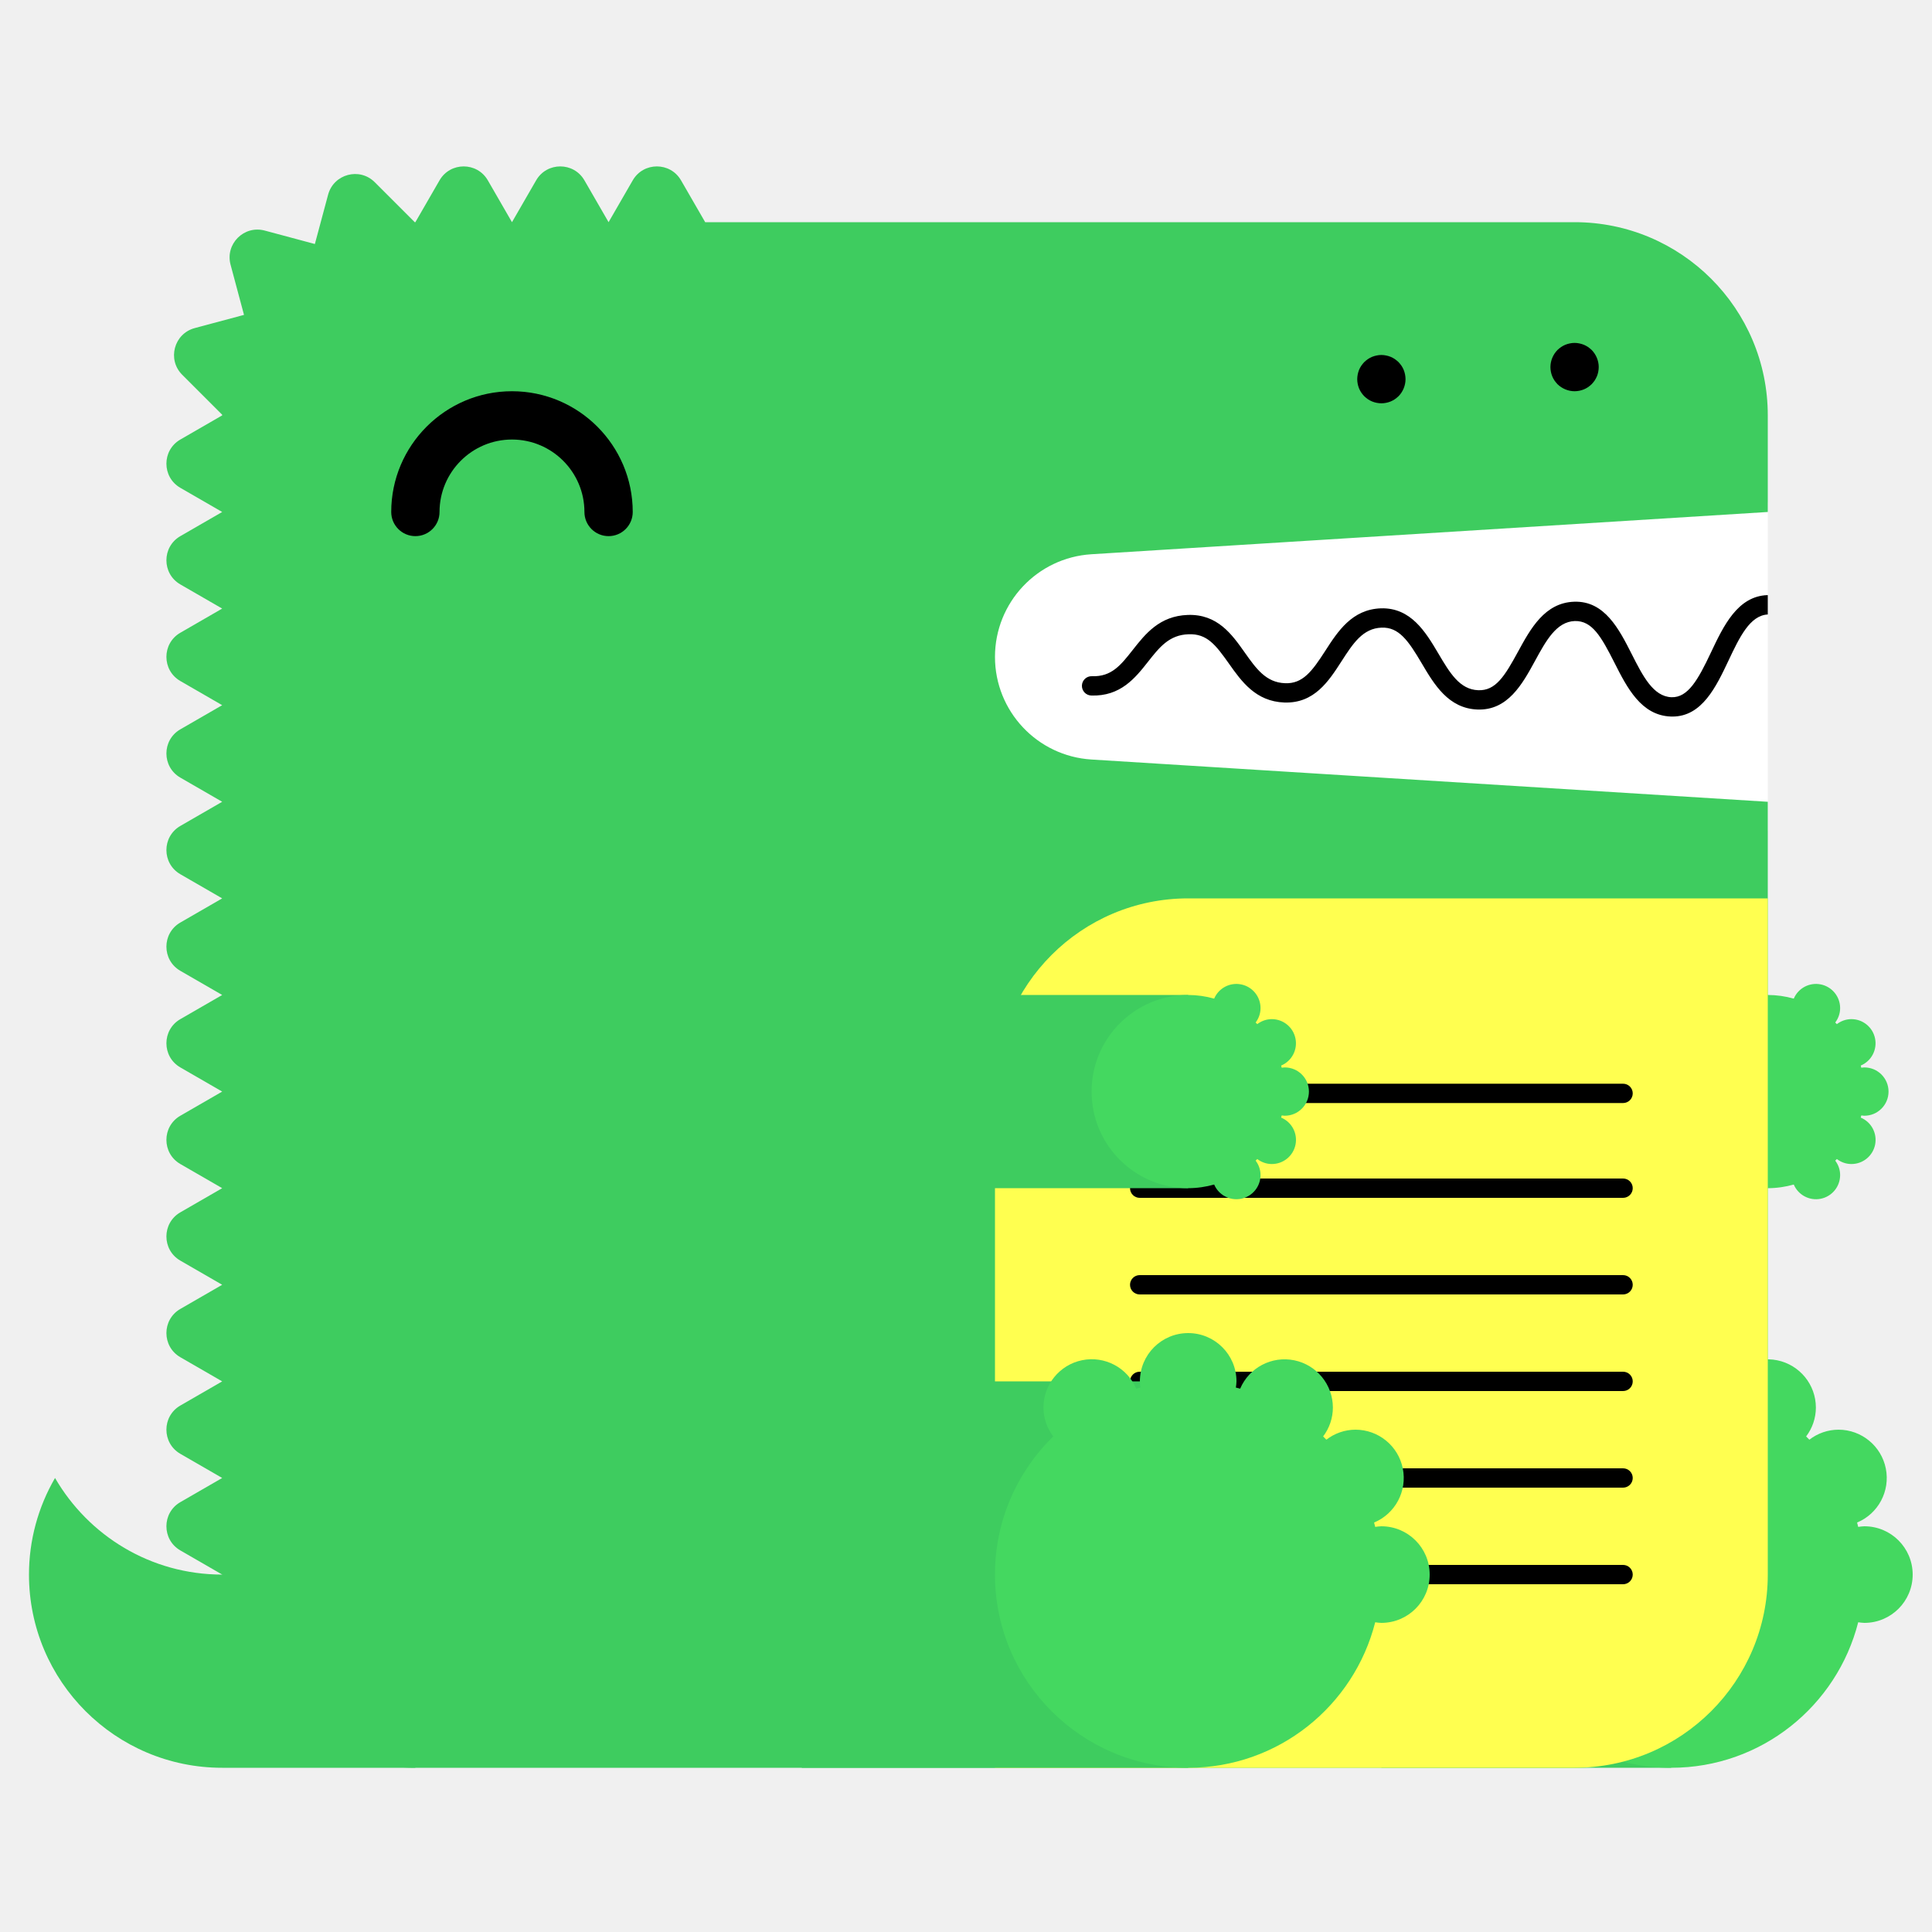
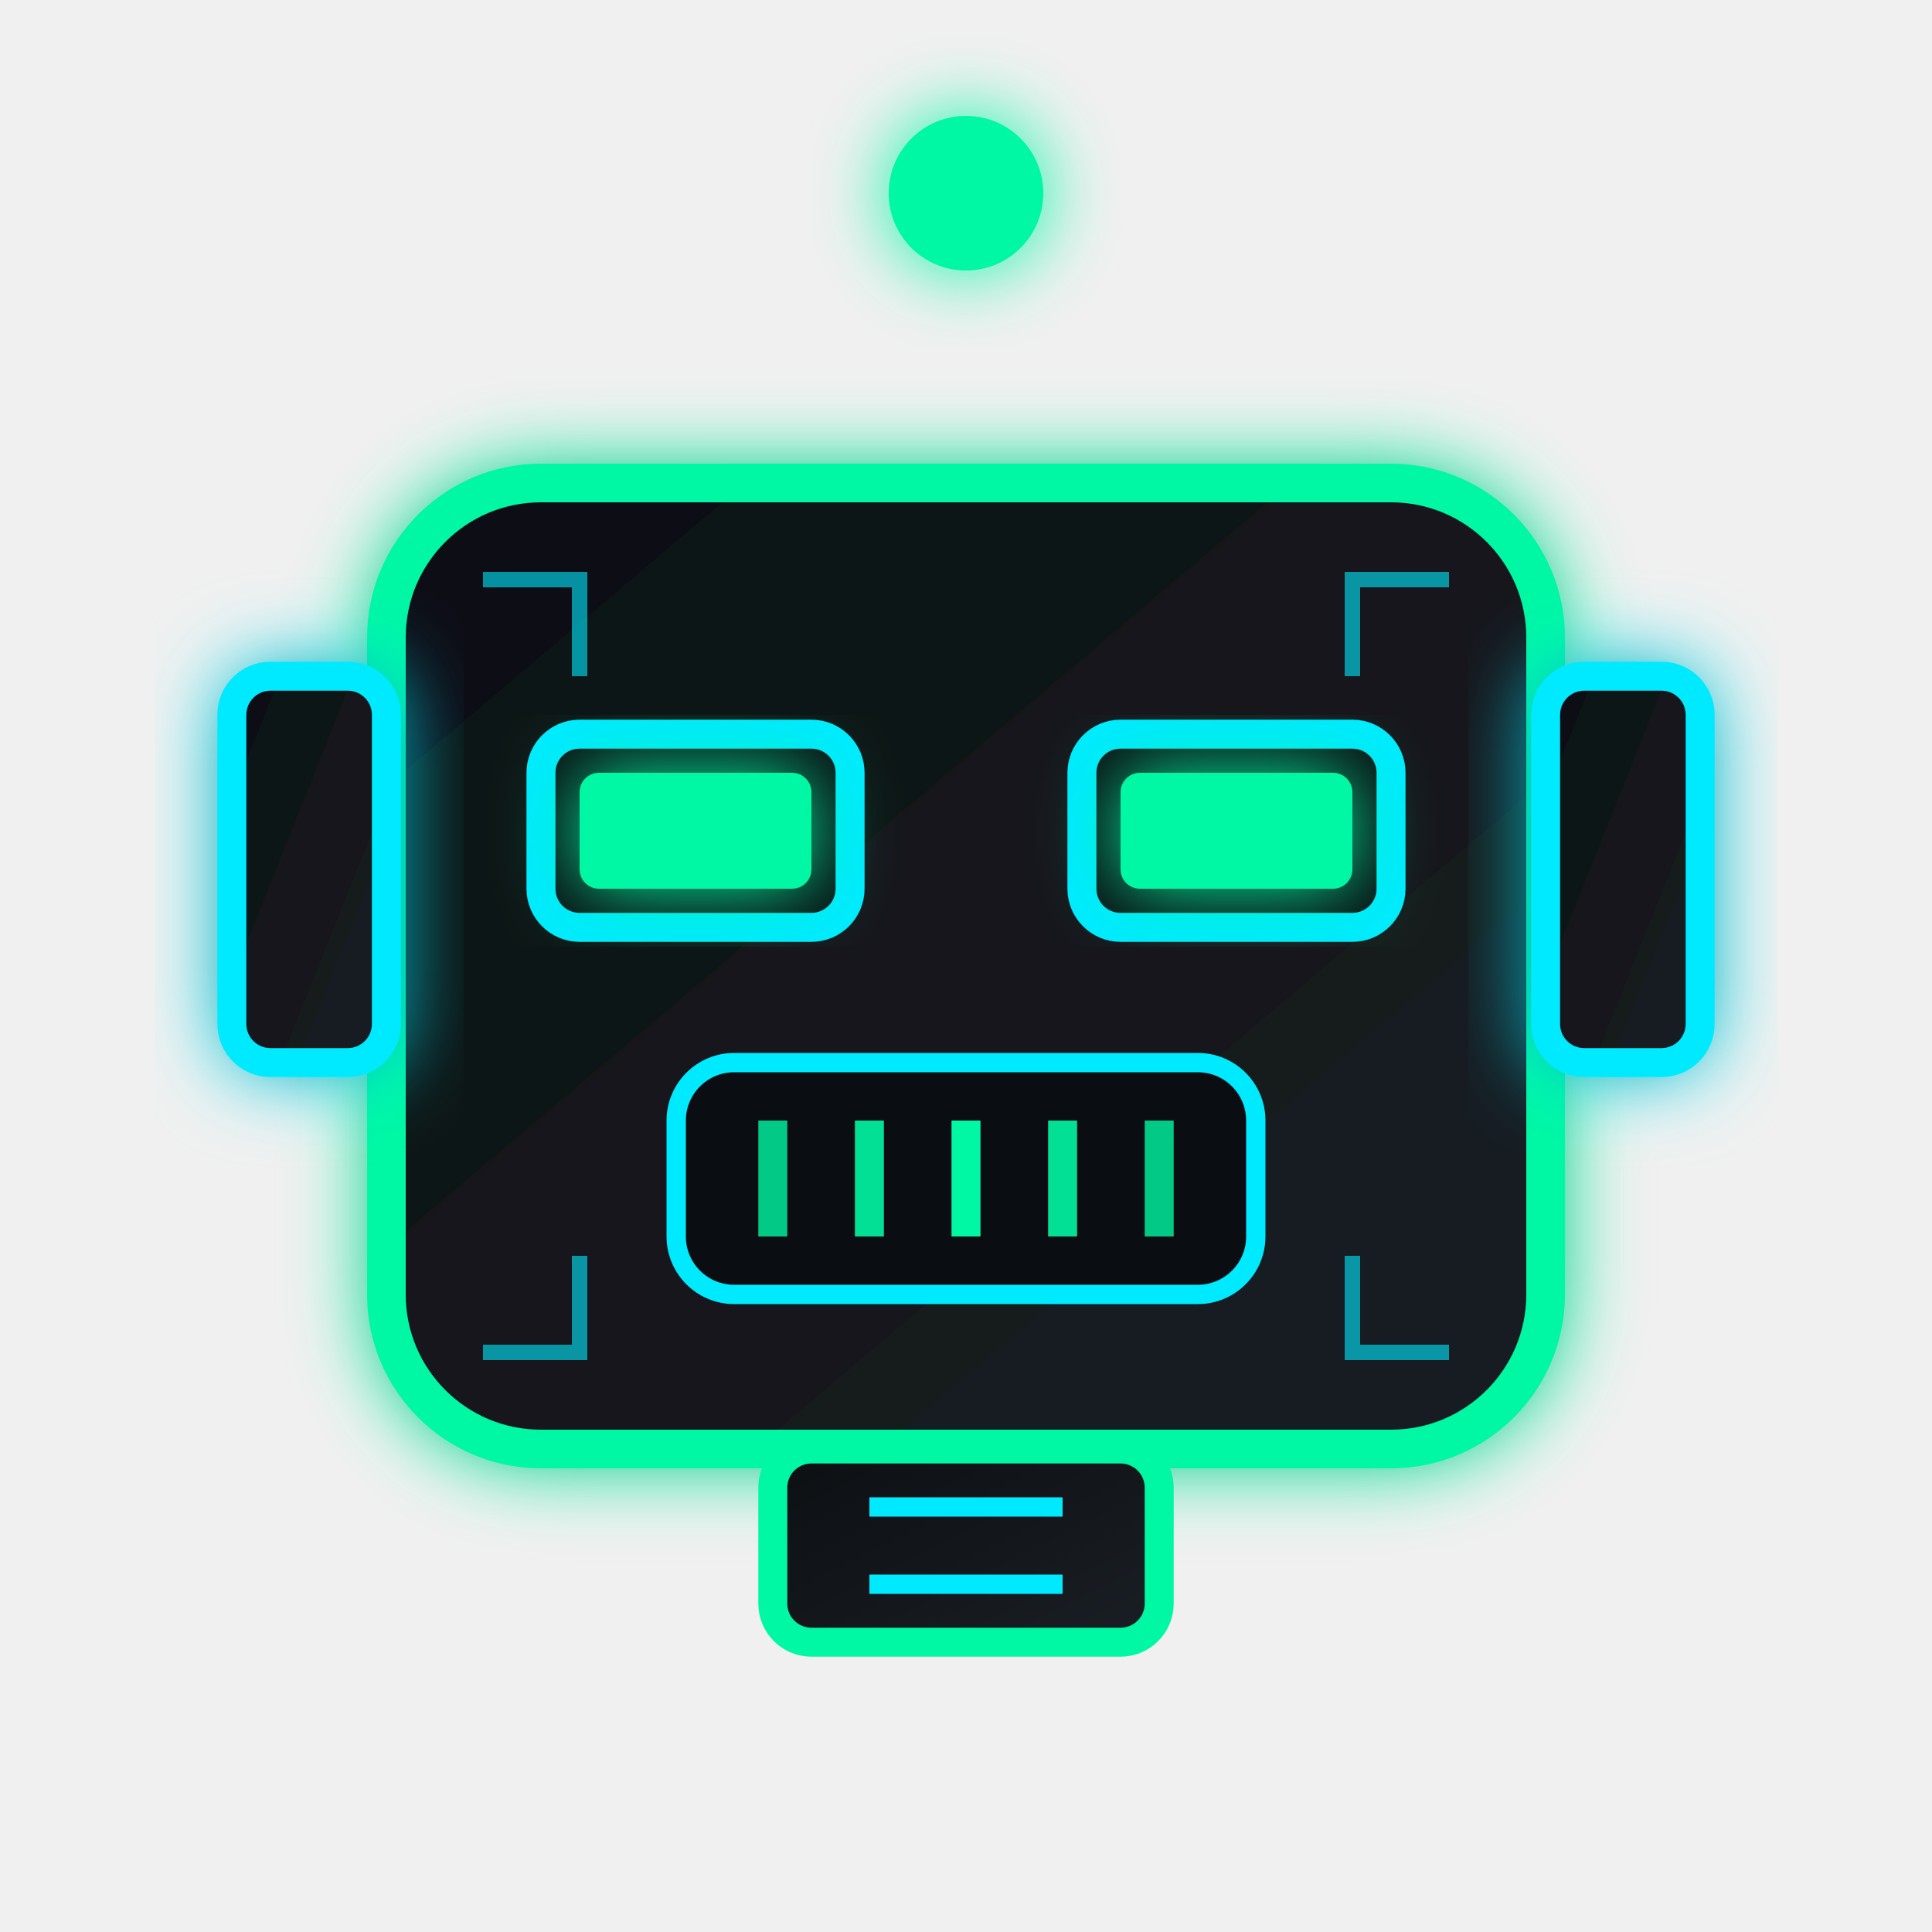
- <svg xmlns="http://www.w3.org/2000/svg" width="200" height="200" viewBox="0 0 200 200">
-   <g fill="none" fill-rule="evenodd">
-     <path fill="#FFF" d="M99 52h84v34H99z" />
-     <path d="M23 163c-7.398 0-13.843-4.027-17.303-10A19.886 19.886 0 0 0 3 163c0 11.046 8.954 20 20 20h20v-20H23z" fill="#3ECC5F" />
-     <path d="M112.98 57.376L183 53V43c0-11.046-8.954-20-20-20H73l-2.5-4.33c-1.112-1.925-3.889-1.925-5 0L63 23l-2.5-4.33c-1.111-1.925-3.889-1.925-5 0L53 23l-2.5-4.33c-1.111-1.925-3.889-1.925-5 0L43 23c-.022 0-.042.003-.065.003l-4.142-4.141c-1.57-1.571-4.252-.853-4.828 1.294l-1.369 5.104-5.192-1.392c-2.148-.575-4.111 1.389-3.535 3.536l1.39 5.193-5.102 1.367c-2.148.576-2.867 3.259-1.296 4.83l4.142 4.142c0 .021-.003.042-.003.064l-4.33 2.5c-1.925 1.111-1.925 3.889 0 5L23 53l-4.33 2.5c-1.925 1.111-1.925 3.889 0 5L23 63l-4.33 2.5c-1.925 1.111-1.925 3.889 0 5L23 73l-4.33 2.5c-1.925 1.111-1.925 3.889 0 5L23 83l-4.33 2.5c-1.925 1.111-1.925 3.889 0 5L23 93l-4.33 2.5c-1.925 1.111-1.925 3.889 0 5L23 103l-4.33 2.5c-1.925 1.111-1.925 3.889 0 5L23 113l-4.33 2.5c-1.925 1.111-1.925 3.889 0 5L23 123l-4.33 2.5c-1.925 1.111-1.925 3.889 0 5L23 133l-4.33 2.5c-1.925 1.111-1.925 3.889 0 5L23 143l-4.33 2.5c-1.925 1.111-1.925 3.889 0 5L23 153l-4.33 2.5c-1.925 1.111-1.925 3.889 0 5L23 163c0 11.046 8.954 20 20 20h120c11.046 0 20-8.954 20-20V83l-70.02-4.376A10.645 10.645 0 0 1 103 68c0-5.621 4.37-10.273 9.98-10.624" fill="#3ECC5F" />
-     <path fill="#3ECC5F" d="M143 183h30v-40h-30z" />
-     <path d="M193 158c-.219 0-.428.037-.639.064-.038-.15-.074-.301-.116-.451A5 5 0 0 0 190.32 148a4.96 4.96 0 0 0-3.016 1.036 26.531 26.531 0 0 0-.335-.336 4.955 4.955 0 0 0 1.011-2.987 5 5 0 0 0-9.599-1.959c-.148-.042-.297-.077-.445-.115.027-.211.064-.42.064-.639a5 5 0 0 0-5-5 5 5 0 0 0-5 5c0 .219.037.428.064.639-.148.038-.297.073-.445.115a4.998 4.998 0 0 0-9.599 1.959c0 1.125.384 2.151 1.011 2.987-3.717 3.632-6.031 8.693-6.031 14.3 0 11.046 8.954 20 20 20 9.339 0 17.16-6.41 19.361-15.064.211.027.42.064.639.064a5 5 0 0 0 5-5 5 5 0 0 0-5-5" fill="#44D860" />
-     <path fill="#3ECC5F" d="M153 123h30v-20h-30z" />
-     <path d="M193 115.5a2.5 2.5 0 1 0 0-5c-.109 0-.214.019-.319.032-.02-.075-.037-.15-.058-.225a2.501 2.501 0 0 0-.963-4.807c-.569 0-1.088.197-1.508.518a6.653 6.653 0 0 0-.168-.168c.314-.417.506-.931.506-1.494a2.5 2.5 0 0 0-4.8-.979A9.987 9.987 0 0 0 183 103c-5.522 0-10 4.478-10 10s4.478 10 10 10c.934 0 1.833-.138 2.69-.377a2.5 2.5 0 0 0 4.8-.979c0-.563-.192-1.077-.506-1.494.057-.055.113-.111.168-.168.42.321.939.518 1.508.518a2.5 2.5 0 0 0 .963-4.807c.021-.074.038-.15.058-.225.105.013.21.032.319.032" fill="#44D860" />
-     <path d="M63 55.5a2.5 2.5 0 0 1-2.5-2.5c0-4.136-3.364-7.5-7.5-7.5s-7.5 3.364-7.5 7.5a2.5 2.5 0 1 1-5 0c0-6.893 5.607-12.5 12.5-12.5S65.5 46.107 65.5 53a2.5 2.5 0 0 1-2.5 2.5" fill="#000" />
-     <path d="M103 183h60c11.046 0 20-8.954 20-20V93h-60c-11.046 0-20 8.954-20 20v70z" fill="#FFFF50" />
-     <path d="M168.02 124h-50.04a1 1 0 1 1 0-2h50.04a1 1 0 1 1 0 2m0 20h-50.04a1 1 0 1 1 0-2h50.04a1 1 0 1 1 0 2m0 20h-50.04a1 1 0 1 1 0-2h50.04a1 1 0 1 1 0 2m0-49.814h-50.04a1 1 0 1 1 0-2h50.04a1 1 0 1 1 0 2m0 19.814h-50.04a1 1 0 1 1 0-2h50.04a1 1 0 1 1 0 2m0 20h-50.04a1 1 0 1 1 0-2h50.04a1 1 0 1 1 0 2M183 61.611c-.012 0-.022-.006-.034-.005-3.09.105-4.552 3.196-5.842 5.923-1.346 2.85-2.387 4.703-4.093 4.647-1.889-.068-2.969-2.202-4.113-4.46-1.314-2.594-2.814-5.536-5.963-5.426-3.046.104-4.513 2.794-5.807 5.167-1.377 2.528-2.314 4.065-4.121 3.994-1.927-.07-2.951-1.805-4.136-3.813-1.321-2.236-2.848-4.75-5.936-4.664-2.994.103-4.465 2.385-5.763 4.4-1.373 2.13-2.335 3.428-4.165 3.351-1.973-.07-2.992-1.51-4.171-3.177-1.324-1.873-2.816-3.993-5.895-3.89-2.928.1-4.399 1.97-5.696 3.618-1.232 1.564-2.194 2.802-4.229 2.724a1 1 0 0 0-.072 2c3.017.101 4.545-1.8 5.872-3.487 1.177-1.496 2.193-2.787 4.193-2.855 1.926-.082 2.829 1.115 4.195 3.045 1.297 1.834 2.769 3.914 5.731 4.021 3.103.104 4.596-2.215 5.918-4.267 1.182-1.834 2.202-3.417 4.15-3.484 1.793-.067 2.769 1.35 4.145 3.681 1.297 2.197 2.766 4.686 5.787 4.796 3.125.108 4.634-2.62 5.949-5.035 1.139-2.088 2.214-4.06 4.119-4.126 1.793-.042 2.728 1.595 4.111 4.33 1.292 2.553 2.757 5.445 5.825 5.556l.169.003c3.064 0 4.518-3.075 5.805-5.794 1.139-2.41 2.217-4.68 4.067-4.773v-2z" fill="#000" />
-     <path fill="#3ECC5F" d="M83 183h40v-40H83z" />
-     <path d="M143 158c-.219 0-.428.037-.639.064-.038-.15-.074-.301-.116-.451A5 5 0 0 0 140.32 148a4.96 4.96 0 0 0-3.016 1.036 26.531 26.531 0 0 0-.335-.336 4.955 4.955 0 0 0 1.011-2.987 5 5 0 0 0-9.599-1.959c-.148-.042-.297-.077-.445-.115.027-.211.064-.42.064-.639a5 5 0 0 0-5-5 5 5 0 0 0-5 5c0 .219.037.428.064.639-.148.038-.297.073-.445.115a4.998 4.998 0 0 0-9.599 1.959c0 1.125.384 2.151 1.011 2.987-3.717 3.632-6.031 8.693-6.031 14.3 0 11.046 8.954 20 20 20 9.339 0 17.16-6.41 19.361-15.064.211.027.42.064.639.064a5 5 0 0 0 5-5 5 5 0 0 0-5-5" fill="#44D860" />
-     <path fill="#3ECC5F" d="M83 123h40v-20H83z" />
-     <path d="M133 115.5a2.5 2.5 0 1 0 0-5c-.109 0-.214.019-.319.032-.02-.075-.037-.15-.058-.225a2.501 2.501 0 0 0-.963-4.807c-.569 0-1.088.197-1.508.518a6.653 6.653 0 0 0-.168-.168c.314-.417.506-.931.506-1.494a2.5 2.5 0 0 0-4.8-.979A9.987 9.987 0 0 0 123 103c-5.522 0-10 4.478-10 10s4.478 10 10 10c.934 0 1.833-.138 2.69-.377a2.5 2.5 0 0 0 4.8-.979c0-.563-.192-1.077-.506-1.494.057-.055.113-.111.168-.168.42.321.939.518 1.508.518a2.5 2.5 0 0 0 .963-4.807c.021-.074.038-.15.058-.225.105.013.21.032.319.032" fill="#44D860" />
-     <path d="M143 41.75c-.16 0-.33-.02-.49-.05a2.52 2.52 0 0 1-.47-.14c-.15-.06-.29-.14-.431-.23-.13-.09-.259-.2-.38-.31-.109-.12-.219-.24-.309-.38s-.17-.28-.231-.43a2.619 2.619 0 0 1-.189-.96c0-.16.02-.33.05-.49.03-.16.08-.31.139-.47.061-.15.141-.29.231-.43.09-.13.2-.26.309-.38.121-.11.25-.22.38-.31.141-.09.281-.17.431-.23.149-.06.31-.11.47-.14.32-.07.65-.07.98 0 .159.03.32.08.47.14.149.06.29.14.43.23.13.09.259.2.38.31.11.12.22.25.31.38.09.14.17.28.23.43.06.16.11.31.14.47.029.16.05.33.05.49 0 .66-.271 1.31-.73 1.77-.121.11-.25.22-.38.31-.14.09-.281.17-.43.23a2.565 2.565 0 0 1-.96.19m20-1.25c-.66 0-1.3-.27-1.771-.73a3.802 3.802 0 0 1-.309-.38c-.09-.14-.17-.28-.231-.43a2.619 2.619 0 0 1-.189-.96c0-.66.27-1.3.729-1.77.121-.11.25-.22.38-.31.141-.09.281-.17.431-.23.149-.06.31-.11.47-.14.32-.07.66-.07.98 0 .159.03.32.08.47.14.149.06.29.14.43.23.13.09.259.2.38.31.459.47.73 1.11.73 1.77 0 .16-.021.33-.05.49-.03.16-.08.32-.14.47-.07.15-.14.29-.23.43-.09.13-.2.26-.31.38-.121.11-.25.22-.38.31-.14.09-.281.17-.43.23a2.565 2.565 0 0 1-.96.19" fill="#000" />
-   </g>
+ <svg xmlns="http://www.w3.org/2000/svg" viewBox="0 0 100 100" width="100" height="100">
+   <defs>
+     <filter id="neonGlow" x="-50%" y="-50%" width="200%" height="200%">
+       <feGaussianBlur stdDeviation="2" result="coloredBlur" />
+       <feMerge>
+         <feMergeNode in="coloredBlur" />
+         <feMergeNode in="SourceGraphic" />
+       </feMerge>
+     </filter>
+     <linearGradient id="headGradient" x1="0%" y1="0%" x2="100%" y2="100%">
+       <stop offset="0%" style="stop-color:#0c0f12" />
+       <stop offset="100%" style="stop-color:#1a1f25" />
+     </linearGradient>
+   </defs>
+   <rect x="20" y="25" width="60" height="50" rx="8" fill="url(#headGradient)" stroke="#00f7a3" stroke-width="2" filter="url(#neonGlow)" />
+   <line x1="50" y1="25" x2="50" y2="12" stroke="#00eaff" stroke-width="2" filter="url(#neonGlow)" />
+   <circle cx="50" cy="10" r="4" fill="#00f7a3" filter="url(#neonGlow)">
+     <animate attributeName="opacity" values="1;0.4;1" dur="2s" repeatCount="indefinite" />
+   </circle>
+   <rect x="28" y="38" width="16" height="10" rx="2" fill="#0a0e12" stroke="#00eaff" stroke-width="1.5" />
+   <rect x="30" y="40" width="12" height="6" rx="1" fill="#00f7a3" filter="url(#neonGlow)">
+     <animate attributeName="opacity" values="1;0.6;1" dur="1.5s" repeatCount="indefinite" />
+   </rect>
+   <rect x="56" y="38" width="16" height="10" rx="2" fill="#0a0e12" stroke="#00eaff" stroke-width="1.5" />
+   <rect x="58" y="40" width="12" height="6" rx="1" fill="#00f7a3" filter="url(#neonGlow)">
+     <animate attributeName="opacity" values="1;0.6;1" dur="1.5s" repeatCount="indefinite" begin="0.5s" />
+   </rect>
+   <rect x="35" y="55" width="30" height="12" rx="3" fill="#0a0e12" stroke="#00eaff" stroke-width="1" />
+   <line x1="40" y1="58" x2="40" y2="64" stroke="#00f7a3" stroke-width="1.5" opacity="0.8" />
+   <line x1="45" y1="58" x2="45" y2="64" stroke="#00f7a3" stroke-width="1.5" opacity="0.9" />
+   <line x1="50" y1="58" x2="50" y2="64" stroke="#00f7a3" stroke-width="1.5" />
+   <line x1="55" y1="58" x2="55" y2="64" stroke="#00f7a3" stroke-width="1.5" opacity="0.9" />
+   <line x1="60" y1="58" x2="60" y2="64" stroke="#00f7a3" stroke-width="1.5" opacity="0.8" />
+   <rect x="12" y="35" width="8" height="20" rx="2" fill="url(#headGradient)" stroke="#00eaff" stroke-width="1.5" filter="url(#neonGlow)" />
+   <rect x="80" y="35" width="8" height="20" rx="2" fill="url(#headGradient)" stroke="#00eaff" stroke-width="1.5" filter="url(#neonGlow)" />
+   <rect x="40" y="75" width="20" height="10" rx="2" fill="url(#headGradient)" stroke="#00f7a3" stroke-width="1.5" />
+   <line x1="45" y1="78" x2="55" y2="78" stroke="#00eaff" stroke-width="1" />
+   <line x1="45" y1="82" x2="55" y2="82" stroke="#00eaff" stroke-width="1" />
+   <path d="M25 30 L30 30 L30 35" fill="none" stroke="#00eaff" stroke-width="0.8" opacity="0.6" />
+   <path d="M75 30 L70 30 L70 35" fill="none" stroke="#00eaff" stroke-width="0.8" opacity="0.6" />
+   <path d="M25 70 L30 70 L30 65" fill="none" stroke="#00eaff" stroke-width="0.8" opacity="0.6" />
+   <path d="M75 70 L70 70 L70 65" fill="none" stroke="#00eaff" stroke-width="0.8" opacity="0.6" />
</svg>
